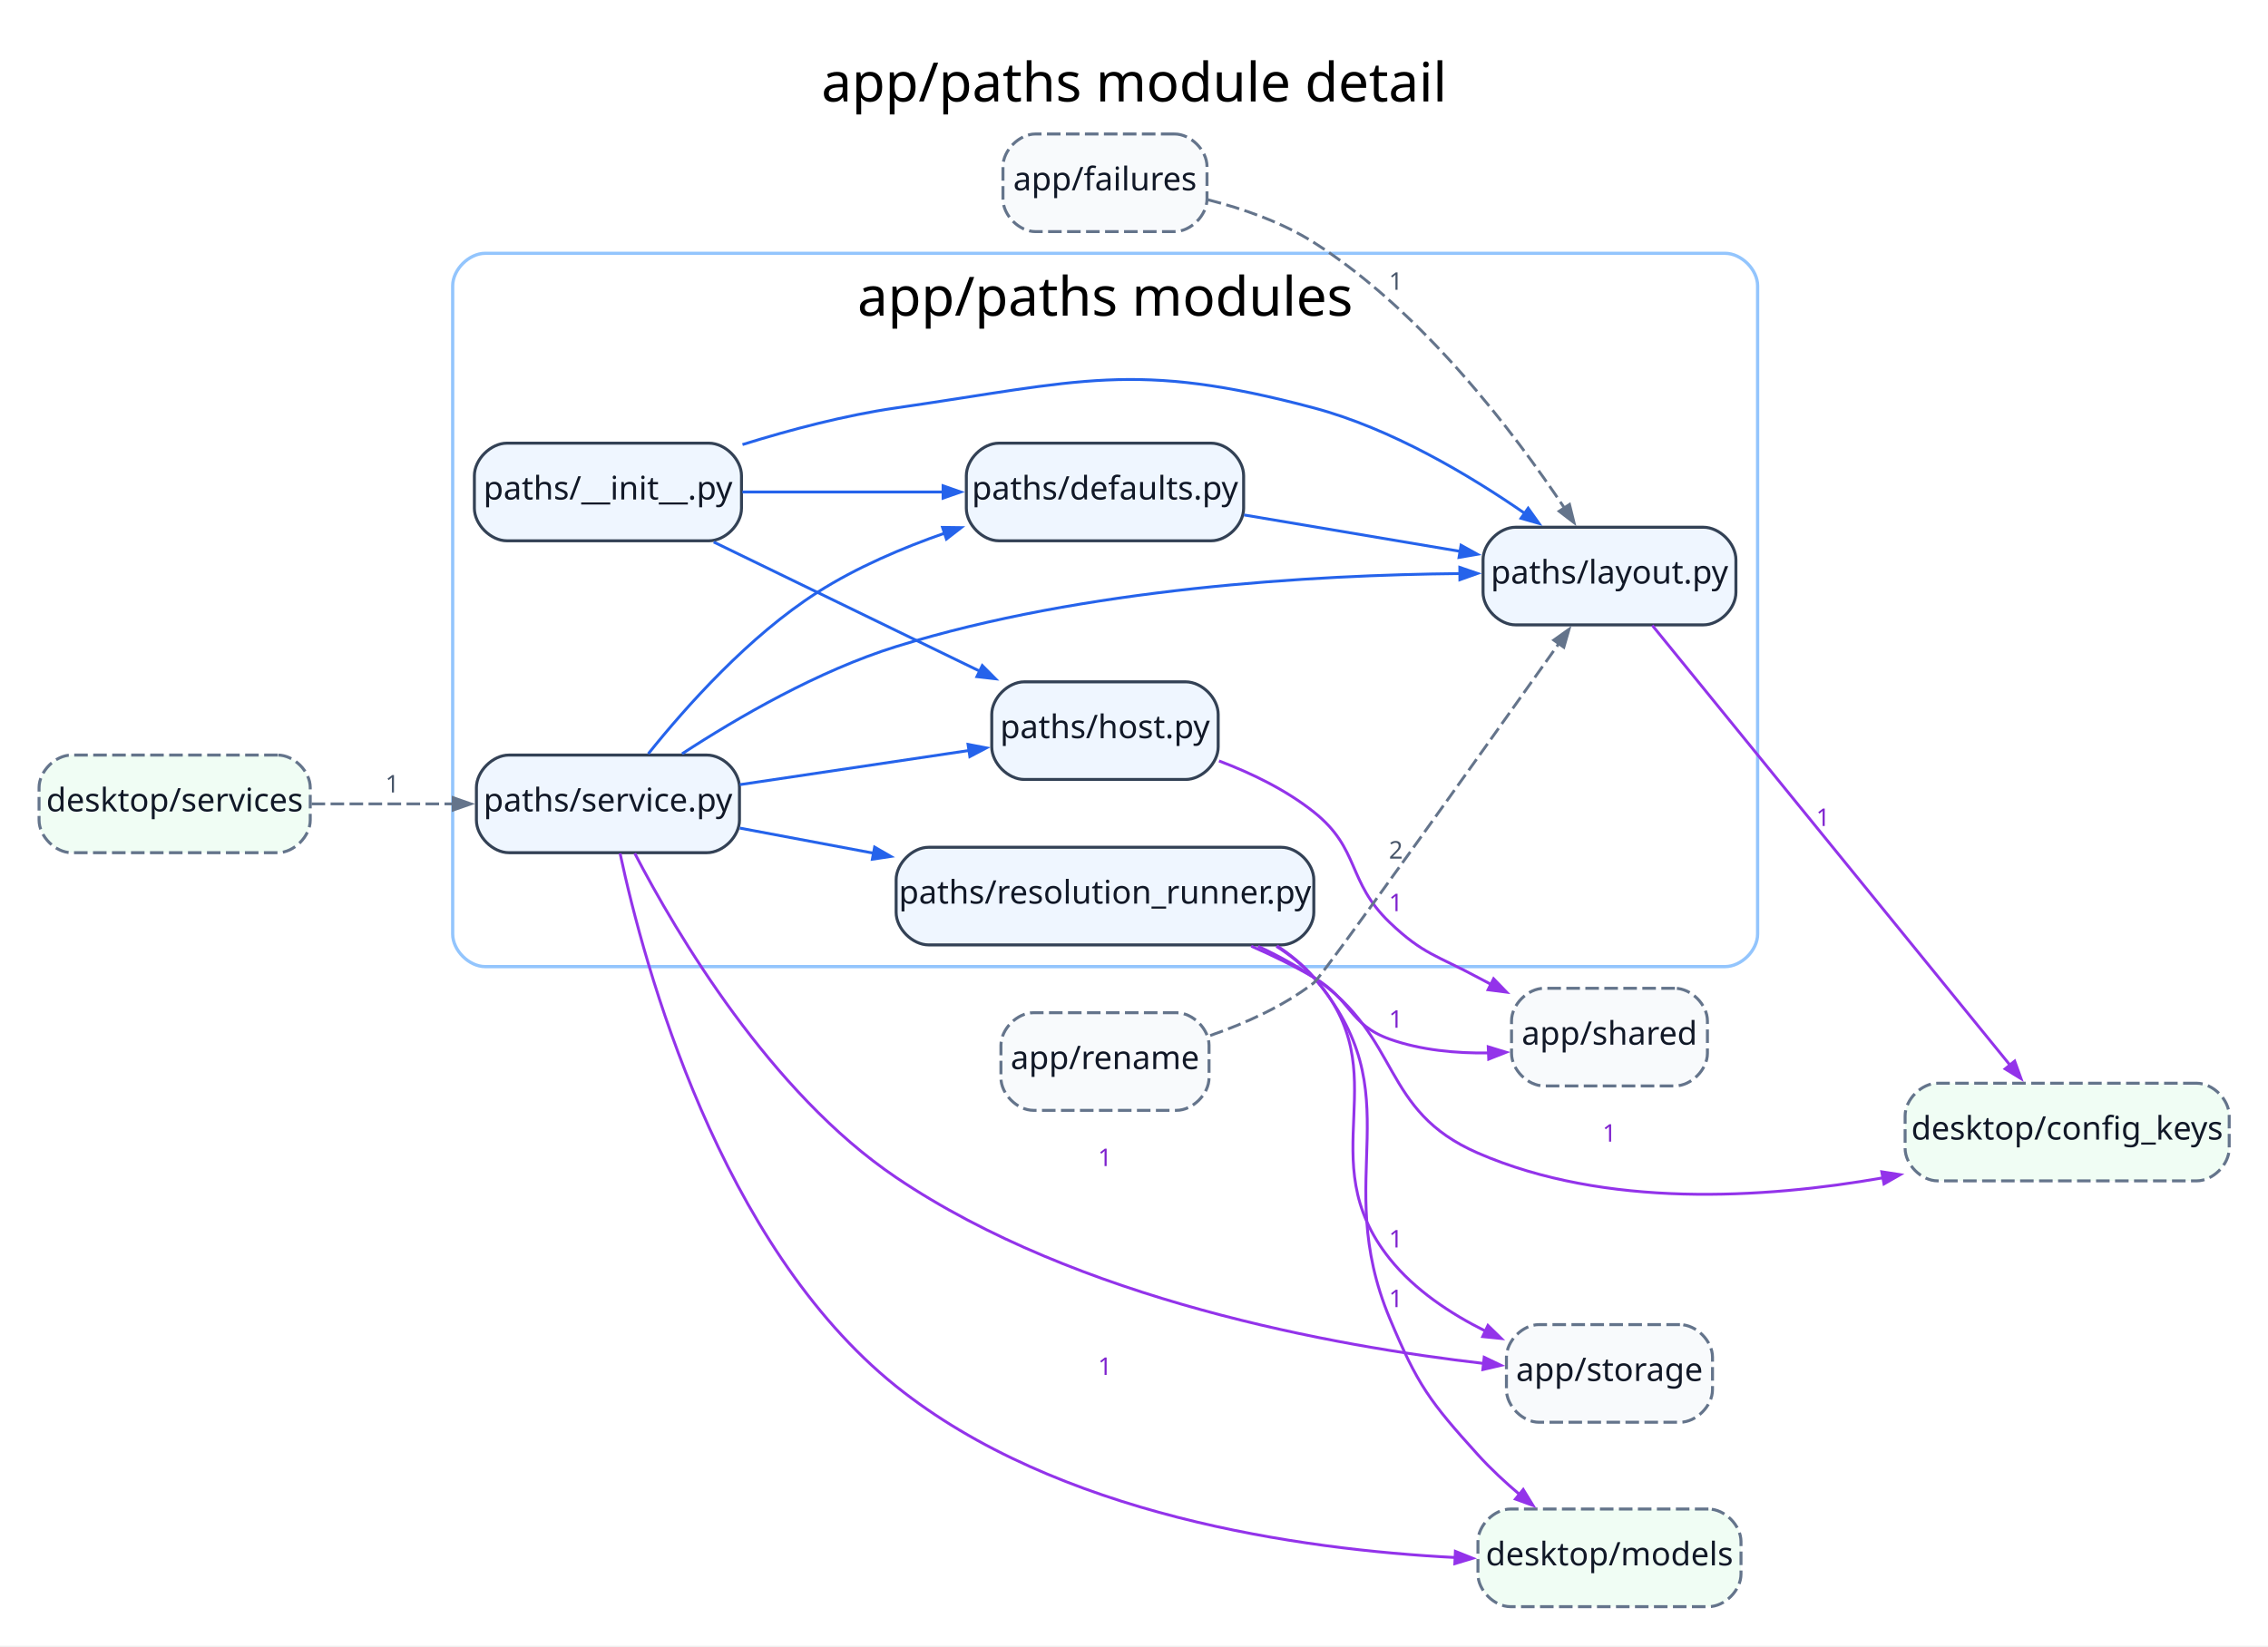
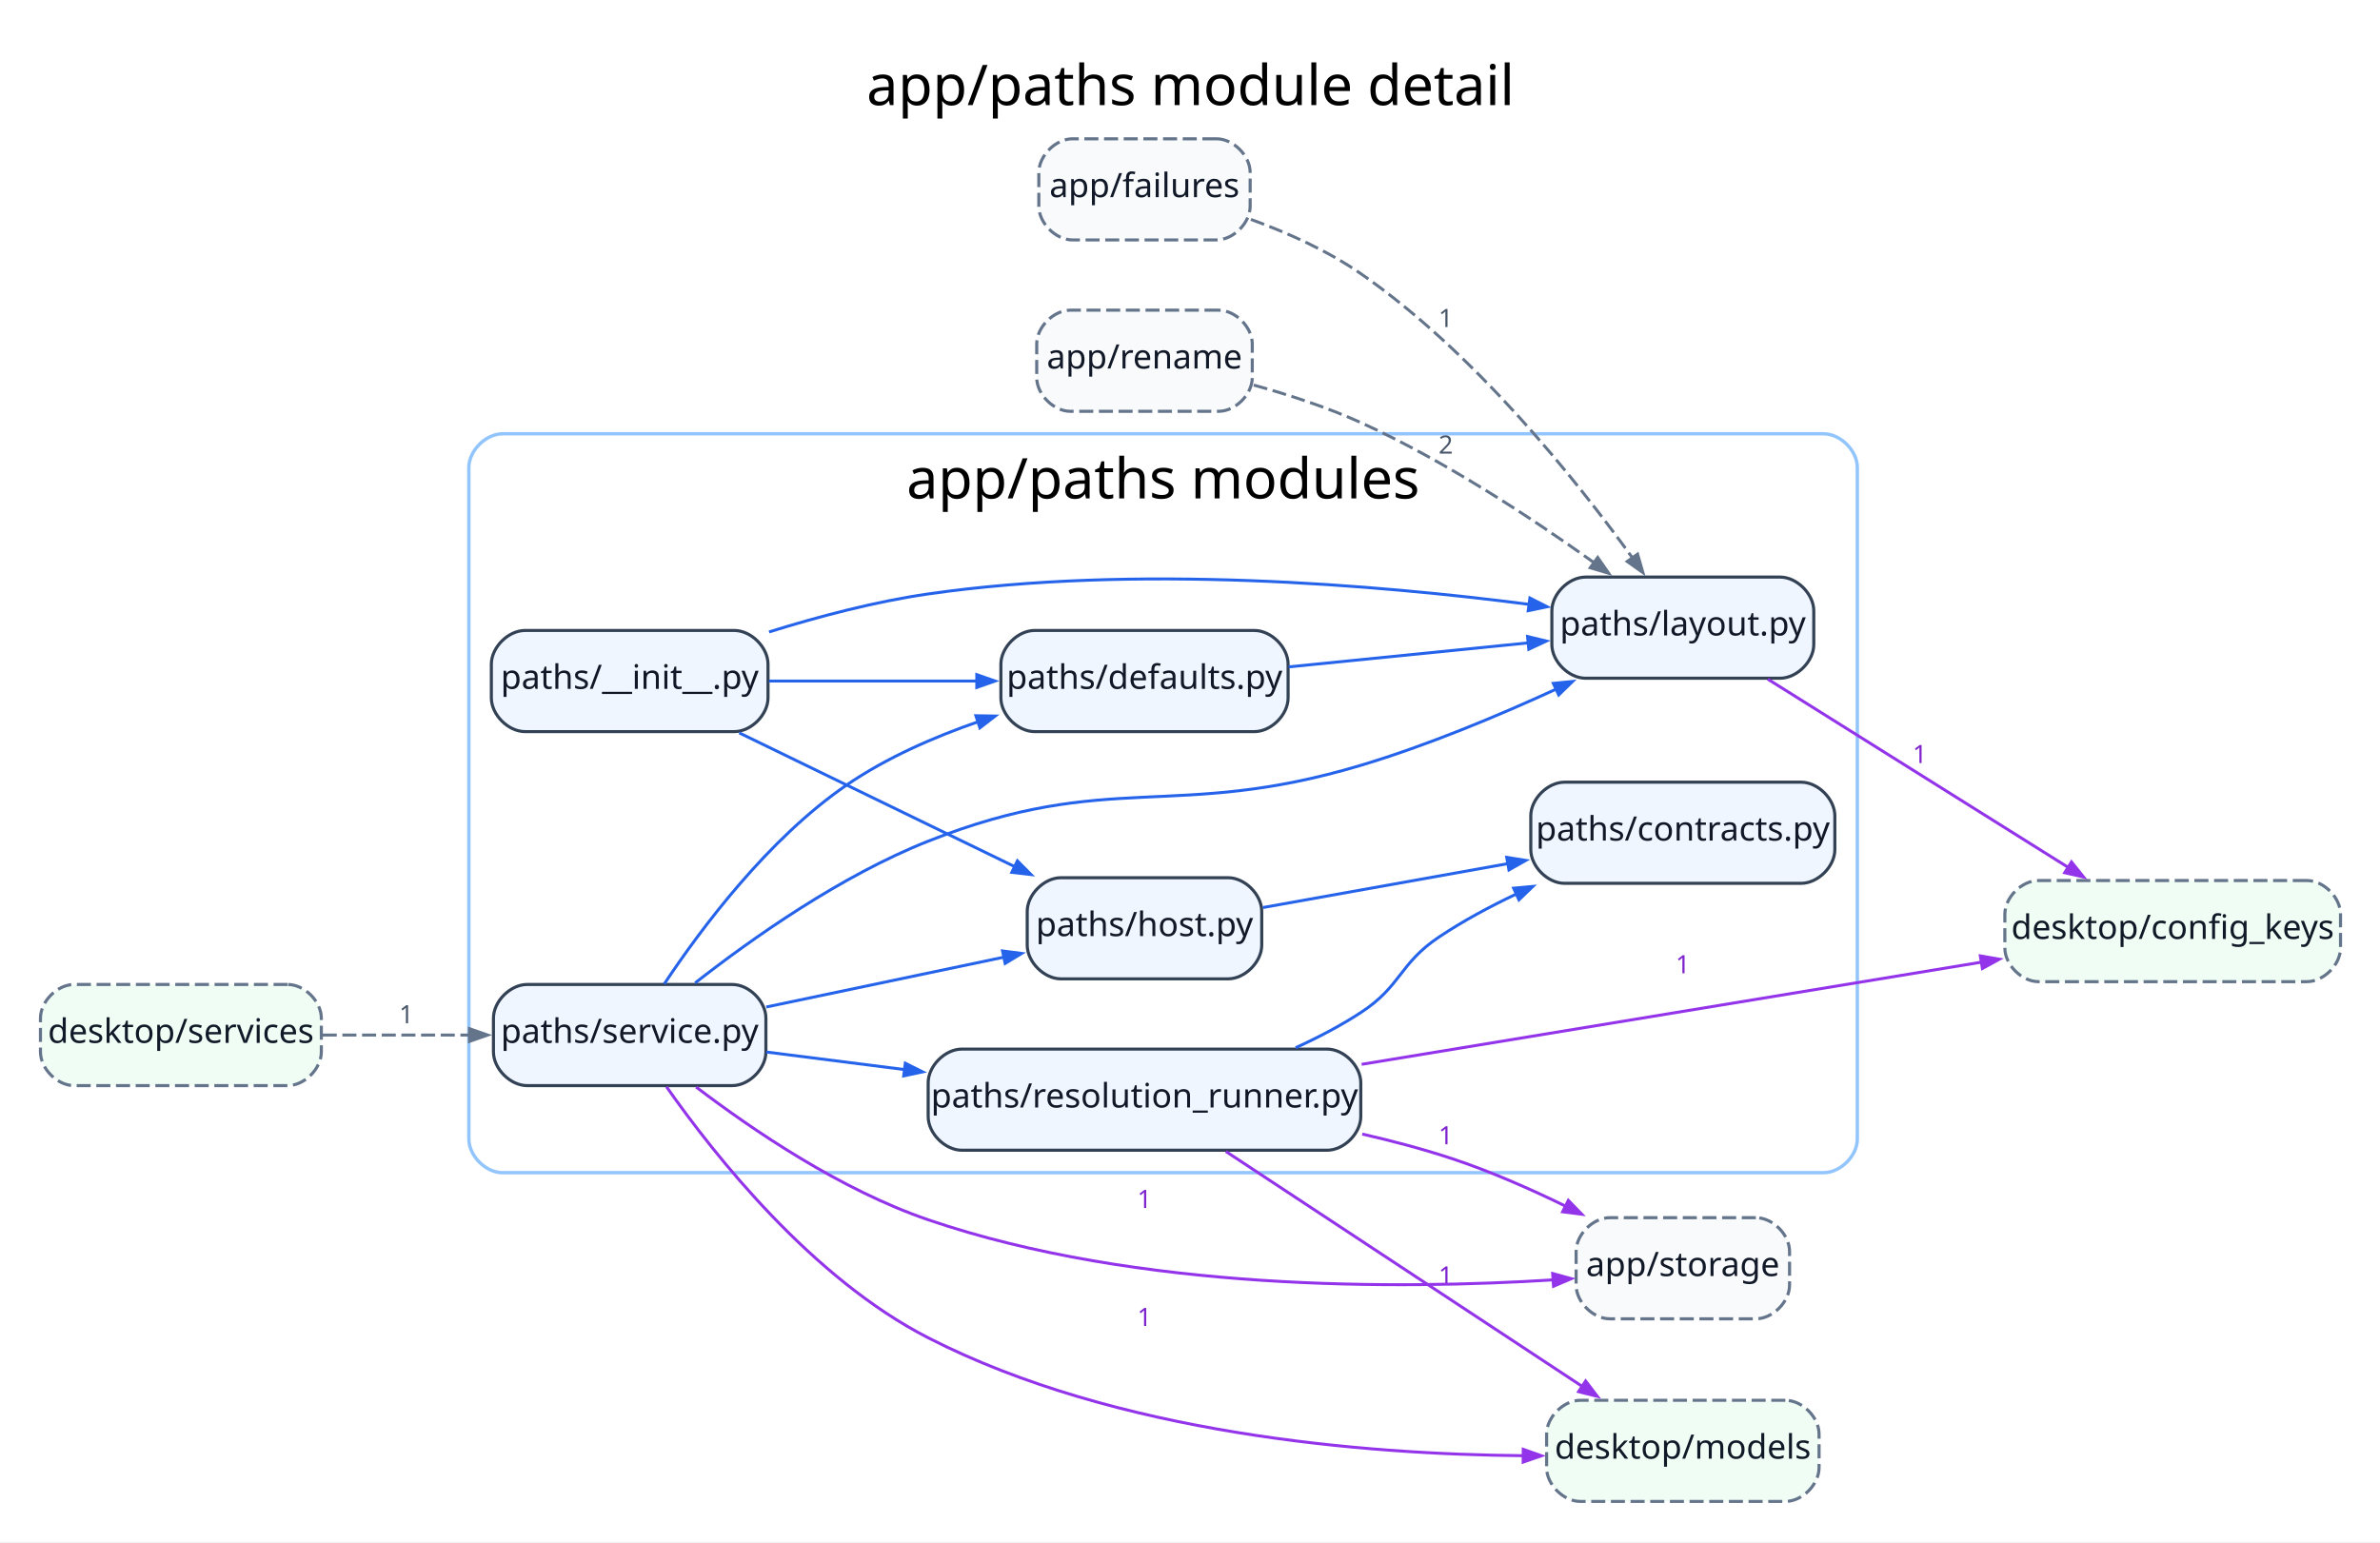
- <svg xmlns="http://www.w3.org/2000/svg" width="836pt" height="607pt" viewBox="0.00 0.00 836.00 607.00">
-   <g id="graph0" class="graph" transform="scale(1 1) rotate(0) translate(14.4 592.4)">
-     <polygon fill="white" stroke="none" points="-14.4,14.4 -14.4,-592.4 821.7,-592.4 821.7,14.4 -14.4,14.4" />
-     <text xml:space="preserve" text-anchor="middle" x="403.65" y="-555" font-family="Segoe UI" font-size="20.00">app/paths module detail</text>
+ <svg xmlns="http://www.w3.org/2000/svg" width="847pt" height="549pt" viewBox="0.00 0.00 847.00 549.00">
+   <g id="graph0" class="graph" transform="scale(1 1) rotate(0) translate(14.4 534.4)">
+     <polygon fill="white" stroke="none" points="-14.4,14.4 -14.4,-534.4 832.95,-534.4 832.95,14.4 -14.4,14.4" />
+     <text xml:space="preserve" text-anchor="middle" x="409.28" y="-497" font-family="Segoe UI" font-size="20.00">app/paths module detail</text>
    <g id="clust1" class="cluster">
-       <path fill="white" stroke="#93c5fd" stroke-width="1.2" d="M164.46,-236C164.46,-236 621.47,-236 621.47,-236 627.47,-236 633.47,-242 633.47,-248 633.47,-248 633.47,-487 633.47,-487 633.47,-493 627.47,-499 621.47,-499 621.47,-499 164.46,-499 164.46,-499 158.46,-499 152.46,-493 152.46,-487 152.46,-487 152.46,-248 152.46,-248 152.46,-242 158.46,-236 164.46,-236" />
-       <text xml:space="preserve" text-anchor="middle" x="392.96" y="-476" font-family="Segoe UI" font-size="20.00">app/paths modules</text>
+       <path fill="white" stroke="#93c5fd" stroke-width="1.2" d="M164.46,-117C164.46,-117 634.59,-117 634.59,-117 640.59,-117 646.59,-123 646.59,-129 646.59,-129 646.59,-368 646.59,-368 646.59,-374 640.59,-380 634.59,-380 634.59,-380 164.46,-380 164.46,-380 158.46,-380 152.46,-374 152.46,-368 152.46,-368 152.46,-129 152.46,-129 152.46,-123 158.46,-117 164.46,-117" />
+       <text xml:space="preserve" text-anchor="middle" x="399.53" y="-357" font-family="Segoe UI" font-size="20.00">app/paths modules</text>
    </g>
    <g id="node1" class="node">
-       <path fill="#eff6ff" stroke="#334155" stroke-width="1.1" d="M246.92,-429C246.92,-429 172.46,-429 172.46,-429 166.46,-429 160.46,-423 160.46,-417 160.46,-417 160.46,-405 160.46,-405 160.46,-399 166.46,-393 172.46,-393 172.46,-393 246.92,-393 246.92,-393 252.92,-393 258.92,-399 258.92,-405 258.92,-405 258.92,-417 258.92,-417 258.92,-423 252.92,-429 246.92,-429" />
-       <text xml:space="preserve" text-anchor="middle" x="209.69" y="-408.23" font-family="Segoe UI" font-size="12.00" fill="#111827">paths/__init__.py</text>
+       <path fill="#eff6ff" stroke="#334155" stroke-width="1.1" d="M246.92,-310C246.92,-310 172.46,-310 172.46,-310 166.46,-310 160.46,-304 160.46,-298 160.46,-298 160.46,-286 160.46,-286 160.46,-280 166.46,-274 172.46,-274 172.46,-274 246.92,-274 246.92,-274 252.92,-274 258.92,-280 258.92,-286 258.92,-286 258.92,-298 258.92,-298 258.92,-304 252.92,-310 246.92,-310" />
+       <text xml:space="preserve" text-anchor="middle" x="209.69" y="-289.23" font-family="Segoe UI" font-size="12.00" fill="#111827">paths/__init__.py</text>
+     </g>
+     <g id="node3" class="node">
+       <path fill="#eff6ff" stroke="#334155" stroke-width="1.1" d="M432.01,-310C432.01,-310 353.8,-310 353.8,-310 347.8,-310 341.8,-304 341.8,-298 341.8,-298 341.8,-286 341.8,-286 341.8,-280 347.8,-274 353.8,-274 353.8,-274 432.01,-274 432.01,-274 438.01,-274 444.01,-280 444.01,-286 444.01,-286 444.01,-298 444.01,-298 444.01,-304 438.01,-310 432.01,-310" />
+       <text xml:space="preserve" text-anchor="middle" x="392.9" y="-289.23" font-family="Segoe UI" font-size="12.00" fill="#111827">paths/defaults.py</text>
+     </g>
+     <g id="edge1" class="edge">
+       <path fill="none" stroke="#2563eb" stroke-width="1.05" d="M259.25,-292C282.04,-292 309.4,-292 333.33,-292" />
+       <polygon fill="#2563eb" stroke="#2563eb" stroke-width="1.05" points="333.22,-294.28 339.72,-292 333.22,-289.73 333.22,-294.28" />
+     </g>
+     <g id="node4" class="node">
+       <path fill="#eff6ff" stroke="#334155" stroke-width="1.1" d="M422.63,-222C422.63,-222 363.17,-222 363.17,-222 357.17,-222 351.17,-216 351.17,-210 351.17,-210 351.17,-198 351.17,-198 351.17,-192 357.17,-186 363.17,-186 363.17,-186 422.63,-186 422.63,-186 428.63,-186 434.63,-192 434.63,-198 434.63,-198 434.63,-210 434.63,-210 434.63,-216 428.63,-222 422.63,-222" />
+       <text xml:space="preserve" text-anchor="middle" x="392.9" y="-201.22" font-family="Segoe UI" font-size="12.00" fill="#111827">paths/host.py</text>
+     </g>
+     <g id="edge2" class="edge">
+       <path fill="none" stroke="#2563eb" stroke-width="1.05" d="M248.68,-273.55C277.31,-259.65 316.67,-240.53 346.88,-225.86" />
+       <polygon fill="#2563eb" stroke="#2563eb" stroke-width="1.05" points="347.68,-228 352.53,-223.12 345.69,-223.91 347.68,-228" />
+     </g>
+     <g id="node5" class="node">
+       <path fill="#eff6ff" stroke="#334155" stroke-width="1.1" d="M619.09,-329C619.09,-329 549.88,-329 549.88,-329 543.88,-329 537.88,-323 537.88,-317 537.88,-317 537.88,-305 537.88,-305 537.88,-299 543.88,-293 549.88,-293 549.88,-293 619.09,-293 619.09,-293 625.09,-293 631.09,-299 631.09,-305 631.09,-305 631.09,-317 631.09,-317 631.09,-323 625.09,-329 619.09,-329" />
+       <text xml:space="preserve" text-anchor="middle" x="584.49" y="-308.23" font-family="Segoe UI" font-size="12.00" fill="#111827">paths/layout.py</text>
+     </g>
+     <g id="edge3" class="edge">
+       <path fill="none" stroke="#2563eb" stroke-width="1.05" d="M259.29,-309.48C276.89,-314.96 297.07,-320.28 315.92,-323 389.61,-333.63 475.8,-326.27 530.02,-319.26" />
+       <polygon fill="#2563eb" stroke="#2563eb" stroke-width="1.05" points="530.06,-321.55 536.2,-318.44 529.46,-317.04 530.06,-321.55" />
    </g>
    <g id="node2" class="node">
-       <path fill="#eff6ff" stroke="#334155" stroke-width="1.1" d="M432.01,-429C432.01,-429 353.8,-429 353.8,-429 347.8,-429 341.8,-423 341.8,-417 341.8,-417 341.8,-405 341.8,-405 341.8,-399 347.8,-393 353.8,-393 353.8,-393 432.01,-393 432.01,-393 438.01,-393 444.01,-399 444.01,-405 444.01,-405 444.01,-417 444.01,-417 444.01,-423 438.01,-429 432.01,-429" />
-       <text xml:space="preserve" text-anchor="middle" x="392.9" y="-408.23" font-family="Segoe UI" font-size="12.00" fill="#111827">paths/defaults.py</text>
-     </g>
-     <g id="edge1" class="edge">
-       <path fill="none" stroke="#2563eb" stroke-width="1.05" d="M259.25,-411C282.04,-411 309.4,-411 333.33,-411" />
-       <polygon fill="#2563eb" stroke="#2563eb" stroke-width="1.05" points="333.22,-413.28 339.72,-411 333.22,-408.73 333.22,-413.28" />
-     </g>
-     <g id="node3" class="node">
-       <path fill="#eff6ff" stroke="#334155" stroke-width="1.1" d="M422.63,-341C422.63,-341 363.17,-341 363.17,-341 357.17,-341 351.17,-335 351.17,-329 351.17,-329 351.17,-317 351.17,-317 351.17,-311 357.17,-305 363.17,-305 363.17,-305 422.63,-305 422.63,-305 428.63,-305 434.63,-311 434.63,-317 434.63,-317 434.63,-329 434.63,-329 434.63,-335 428.63,-341 422.63,-341" />
-       <text xml:space="preserve" text-anchor="middle" x="392.9" y="-320.23" font-family="Segoe UI" font-size="12.00" fill="#111827">paths/host.py</text>
-     </g>
-     <g id="edge2" class="edge">
-       <path fill="none" stroke="#2563eb" stroke-width="1.05" d="M248.68,-392.55C277.31,-378.65 316.67,-359.53 346.88,-344.86" />
-       <polygon fill="#2563eb" stroke="#2563eb" stroke-width="1.05" points="347.68,-347 352.53,-342.12 345.69,-342.91 347.68,-347" />
-     </g>
-     <g id="node4" class="node">
-       <path fill="#eff6ff" stroke="#334155" stroke-width="1.1" d="M613.47,-398C613.47,-398 544.26,-398 544.26,-398 538.26,-398 532.26,-392 532.26,-386 532.26,-386 532.26,-374 532.26,-374 532.26,-368 538.26,-362 544.26,-362 544.26,-362 613.47,-362 613.47,-362 619.47,-362 625.47,-368 625.47,-374 625.47,-374 625.47,-386 625.47,-386 625.47,-392 619.47,-398 613.47,-398" />
-       <text xml:space="preserve" text-anchor="middle" x="578.86" y="-377.23" font-family="Segoe UI" font-size="12.00" fill="#111827">paths/layout.py</text>
-     </g>
-     <g id="edge3" class="edge">
-       <path fill="none" stroke="#2563eb" stroke-width="1.05" d="M259.29,-428.48C276.89,-433.96 297.07,-439.28 315.92,-442 383.65,-451.77 403.76,-459.63 469.88,-442 498.34,-434.41 527.09,-417.34 547.77,-403.02" />
-       <polygon fill="#2563eb" stroke="#2563eb" stroke-width="1.05" points="548.89,-405.02 552.88,-399.41 546.26,-401.3 548.89,-405.02" />
+       <path fill="#eff6ff" stroke="#334155" stroke-width="1.1" d="M626.59,-256C626.59,-256 542.38,-256 542.38,-256 536.38,-256 530.38,-250 530.38,-244 530.38,-244 530.38,-232 530.38,-232 530.38,-226 536.38,-220 542.38,-220 542.38,-220 626.59,-220 626.59,-220 632.59,-220 638.59,-226 638.59,-232 638.59,-232 638.59,-244 638.59,-244 638.59,-250 632.59,-256 626.59,-256" />
+       <text xml:space="preserve" text-anchor="middle" x="584.49" y="-235.22" font-family="Segoe UI" font-size="12.00" fill="#111827">paths/contracts.py</text>
    </g>
    <g id="edge4" class="edge">
-       <path fill="none" stroke="#2563eb" stroke-width="1.05" d="M444.17,-402.53C468.94,-398.35 498.84,-393.32 524.08,-389.06" />
-       <polygon fill="#2563eb" stroke="#2563eb" stroke-width="1.05" points="524.15,-391.36 530.18,-388.03 523.4,-386.87 524.15,-391.36" />
+       <path fill="none" stroke="#2563eb" stroke-width="1.05" d="M444.21,-297.04C470.57,-299.68 502.86,-302.92 529.71,-305.61" />
+       <polygon fill="#2563eb" stroke="#2563eb" stroke-width="1.05" points="529.22,-307.85 535.91,-306.23 529.67,-303.32 529.22,-307.85" />
+     </g>
+     <g id="edge5" class="edge">
+       <path fill="none" stroke="#2563eb" stroke-width="1.05" d="M435.04,-211.38C460.52,-215.95 493.72,-221.9 522.26,-227.02" />
+       <polygon fill="#2563eb" stroke="#2563eb" stroke-width="1.05" points="521.81,-229.25 528.61,-228.16 522.61,-224.77 521.81,-229.25" />
+     </g>
+     <g id="node11" class="node">
+       <path fill="#f0fdf4" stroke="#64748b" stroke-width="1.1" stroke-dasharray="5,2" d="M806.55,-221C806.55,-221 711.09,-221 711.09,-221 705.09,-221 699.09,-215 699.09,-209 699.09,-209 699.09,-197 699.09,-197 699.09,-191 705.09,-185 711.09,-185 711.09,-185 806.55,-185 806.55,-185 812.55,-185 818.55,-191 818.55,-197 818.55,-197 818.55,-209 818.55,-209 818.55,-215 812.55,-221 806.55,-221" />
+       <text xml:space="preserve" text-anchor="middle" x="758.82" y="-200.22" font-family="Segoe UI" font-size="12.00" fill="#111827">desktop/config_keys</text>
+     </g>
+     <g id="edge11" class="edge">
+       <path fill="none" stroke="#9333ea" stroke-width="1.05" d="M614.72,-292.68C644.31,-274.14 690.1,-245.44 721.88,-225.52" />
+       <polygon fill="#9333ea" stroke="#9333ea" stroke-width="1.05" points="722.8,-227.63 727.1,-222.25 720.38,-223.78 722.8,-227.63" />
+       <text xml:space="preserve" text-anchor="middle" x="668.84" y="-262.82" font-family="Segoe UI" font-size="9.00" fill="#7e22ce">1</text>
+     </g>
+     <g id="node6" class="node">
+       <path fill="#eff6ff" stroke="#334155" stroke-width="1.1" d="M457.88,-161C457.88,-161 327.92,-161 327.92,-161 321.92,-161 315.92,-155 315.92,-149 315.92,-149 315.92,-137 315.92,-137 315.92,-131 321.92,-125 327.92,-125 327.92,-125 457.88,-125 457.88,-125 463.88,-125 469.88,-131 469.88,-137 469.88,-137 469.88,-149 469.88,-149 469.88,-155 463.88,-161 457.88,-161" />
+       <text xml:space="preserve" text-anchor="middle" x="392.9" y="-140.22" font-family="Segoe UI" font-size="12.00" fill="#111827">paths/resolution_runner.py</text>
+     </g>
+     <g id="edge6" class="edge">
+       <path fill="none" stroke="#2563eb" stroke-width="1.05" d="M446.72,-161.49C454.74,-165.15 462.72,-169.33 469.88,-174 484.37,-183.44 483.49,-191.42 497.88,-201 506.36,-206.65 515.85,-211.76 525.34,-216.25" />
+       <polygon fill="#2563eb" stroke="#2563eb" stroke-width="1.05" points="524.27,-218.27 531.13,-218.9 526.16,-214.13 524.27,-218.27" />
+     </g>
+     <g id="node10" class="node">
+       <path fill="#f8fafc" stroke="#64748b" stroke-width="1.1" stroke-dasharray="5,2" d="M610.47,-101C610.47,-101 558.51,-101 558.51,-101 552.51,-101 546.51,-95 546.51,-89 546.51,-89 546.51,-77 546.51,-77 546.51,-71 552.51,-65 558.51,-65 558.51,-65 610.47,-65 610.47,-65 616.47,-65 622.47,-71 622.47,-77 622.47,-77 622.47,-89 622.47,-89 622.47,-95 616.47,-101 610.47,-101" />
+       <text xml:space="preserve" text-anchor="middle" x="584.49" y="-80.22" font-family="Segoe UI" font-size="12.00" fill="#111827">app/storage</text>
+     </g>
+     <g id="edge12" class="edge">
+       <path fill="none" stroke="#9333ea" stroke-width="1.05" d="M470.4,-130.76C481.25,-128.28 492.18,-125.38 502.38,-122 516.02,-117.48 530.33,-111.18 543.06,-104.95" />
+       <polygon fill="#9333ea" stroke="#9333ea" stroke-width="1.05" points="543.74,-107.16 548.54,-102.22 541.71,-103.09 543.74,-107.16" />
+       <text xml:space="preserve" text-anchor="middle" x="500.13" y="-127.11" font-family="Segoe UI" font-size="9.00" fill="#7e22ce">1</text>
+     </g>
+     <g id="edge13" class="edge">
+       <path fill="none" stroke="#9333ea" stroke-width="1.05" d="M470.19,-155.58C535.45,-166.34 628.46,-181.67 690.87,-191.96" />
+       <polygon fill="#9333ea" stroke="#9333ea" stroke-width="1.05" points="690.36,-194.18 697.14,-193 691.1,-189.69 690.36,-194.18" />
+       <text xml:space="preserve" text-anchor="middle" x="584.49" y="-187.98" font-family="Segoe UI" font-size="9.00" fill="#7e22ce">1</text>
+     </g>
+     <g id="node12" class="node">
+       <path fill="#f0fdf4" stroke="#64748b" stroke-width="1.1" stroke-dasharray="5,2" d="M620.97,-36C620.97,-36 548.01,-36 548.01,-36 542.01,-36 536.01,-30 536.01,-24 536.01,-24 536.01,-12 536.01,-12 536.01,-6 542.01,0 548.01,0 548.01,0 620.97,0 620.97,0 626.97,0 632.97,-6 632.97,-12 632.97,-12 632.97,-24 632.97,-24 632.97,-30 626.97,-36 620.97,-36" />
+       <text xml:space="preserve" text-anchor="middle" x="584.49" y="-15.22" font-family="Segoe UI" font-size="12.00" fill="#111827">desktop/models</text>
+     </g>
+     <g id="edge14" class="edge">
+       <path fill="none" stroke="#9333ea" stroke-width="1.05" d="M421.87,-124.56C455.62,-102.31 512.35,-64.9 548.83,-40.85" />
+       <polygon fill="#9333ea" stroke="#9333ea" stroke-width="1.05" points="549.9,-42.87 554.07,-37.39 547.39,-39.07 549.9,-42.87" />
+       <text xml:space="preserve" text-anchor="middle" x="500.13" y="-77.22" font-family="Segoe UI" font-size="9.00" fill="#7e22ce">1</text>
+     </g>
+     <g id="node7" class="node">
+       <path fill="#eff6ff" stroke="#334155" stroke-width="1.1" d="M246.17,-184C246.17,-184 173.21,-184 173.21,-184 167.21,-184 161.21,-178 161.21,-172 161.21,-172 161.21,-160 161.21,-160 161.21,-154 167.21,-148 173.21,-148 173.21,-148 246.17,-148 246.17,-148 252.17,-148 258.17,-154 258.17,-160 258.17,-160 258.17,-172 258.17,-172 258.17,-178 252.17,-184 246.17,-184" />
+       <text xml:space="preserve" text-anchor="middle" x="209.69" y="-163.22" font-family="Segoe UI" font-size="12.00" fill="#111827">paths/service.py</text>
+     </g>
+     <g id="edge7" class="edge">
+       <path fill="none" stroke="#2563eb" stroke-width="1.05" d="M222,-184.19C235.28,-204.16 259.06,-235.91 286.92,-255 301.02,-264.66 317.91,-272.06 333.98,-277.61" />
+       <polygon fill="#2563eb" stroke="#2563eb" stroke-width="1.05" points="332.9,-279.65 339.78,-279.54 334.33,-275.33 332.9,-279.65" />
+     </g>
+     <g id="edge8" class="edge">
+       <path fill="none" stroke="#2563eb" stroke-width="1.05" d="M258.3,-175.98C284.45,-181.47 316.82,-188.26 343.15,-193.78" />
+       <polygon fill="#2563eb" stroke="#2563eb" stroke-width="1.05" points="342.38,-195.94 349.2,-195.05 343.31,-191.49 342.38,-195.94" />
+     </g>
+     <g id="edge9" class="edge">
+       <path fill="none" stroke="#2563eb" stroke-width="1.05" d="M232.99,-184.55C253.32,-200.45 284.84,-222.7 315.92,-235 380.51,-260.57 403.32,-242.11 469.88,-262 493.54,-269.07 518.85,-279.67 539.57,-289.2" />
+       <polygon fill="#2563eb" stroke="#2563eb" stroke-width="1.05" points="538.4,-291.17 545.25,-291.85 540.32,-287.05 538.4,-291.17" />
+     </g>
+     <g id="edge10" class="edge">
+       <path fill="none" stroke="#2563eb" stroke-width="1.05" d="M258.3,-159.96C273.49,-158.03 290.77,-155.84 307.75,-153.68" />
+       <polygon fill="#2563eb" stroke="#2563eb" stroke-width="1.05" points="307.78,-155.97 313.95,-152.89 307.21,-151.46 307.78,-155.97" />
+     </g>
+     <g id="edge15" class="edge">
+       <path fill="none" stroke="#9333ea" stroke-width="1.05" d="M233.34,-147.5C253.65,-132.03 284.93,-110.84 315.92,-100.25 390.71,-74.7 483.99,-75.45 538.33,-78.86" />
+       <polygon fill="#9333ea" stroke="#9333ea" stroke-width="1.05" points="538.16,-81.13 544.8,-79.29 538.47,-76.59 538.16,-81.13" />
+       <text xml:space="preserve" text-anchor="middle" x="392.9" y="-104.45" font-family="Segoe UI" font-size="9.00" fill="#7e22ce">1</text>
+     </g>
+     <g id="edge16" class="edge">
+       <path fill="none" stroke="#9333ea" stroke-width="1.05" d="M222.8,-147.58C240.19,-122.78 274.73,-79.34 315.92,-58.25 383.07,-23.86 471.27,-16.78 527.68,-16.28" />
+       <polygon fill="#9333ea" stroke="#9333ea" stroke-width="1.05" points="527.69,-18.55 534.18,-16.25 527.67,-14 527.69,-18.55" />
+       <text xml:space="preserve" text-anchor="middle" x="392.9" y="-62.45" font-family="Segoe UI" font-size="9.00" fill="#7e22ce">1</text>
+     </g>
+     <g id="node8" class="node">
+       <path fill="#f8fafc" stroke="#64748b" stroke-width="1.1" stroke-dasharray="5,2" d="M418.51,-485C418.51,-485 367.3,-485 367.3,-485 361.3,-485 355.3,-479 355.3,-473 355.3,-473 355.3,-461 355.3,-461 355.3,-455 361.3,-449 367.3,-449 367.3,-449 418.51,-449 418.51,-449 424.51,-449 430.51,-455 430.51,-461 430.51,-461 430.51,-473 430.51,-473 430.51,-479 424.51,-485 418.51,-485" />
+       <text xml:space="preserve" text-anchor="middle" x="392.9" y="-464.23" font-family="Segoe UI" font-size="12.00" fill="#111827">app/failures</text>
+     </g>
+     <g id="edge17" class="edge">
+       <path fill="none" stroke="#64748b" stroke-width="1.05" stroke-dasharray="5,2" d="M430.79,-456.3C443.8,-451.56 458.11,-445.17 469.88,-437 510.43,-408.87 546.57,-363.58 566.7,-335.65" />
+       <polygon fill="#64748b" stroke="#64748b" stroke-width="1.05" points="568.39,-337.19 570.3,-330.58 564.68,-334.56 568.39,-337.19" />
+       <text xml:space="preserve" text-anchor="middle" x="500.13" y="-418" font-family="Segoe UI" font-size="9.00" fill="#475569">1</text>
    </g>
    <g id="node9" class="node">
-       <path fill="#f8fafc" stroke="#64748b" stroke-width="1.1" stroke-dasharray="5,2" d="M602.97,-228C602.97,-228 554.76,-228 554.76,-228 548.76,-228 542.76,-222 542.76,-216 542.76,-216 542.76,-204 542.76,-204 542.76,-198 548.76,-192 554.76,-192 554.76,-192 602.97,-192 602.97,-192 608.97,-192 614.97,-198 614.97,-204 614.97,-204 614.97,-216 614.97,-216 614.97,-222 608.97,-228 602.97,-228" />
-       <text xml:space="preserve" text-anchor="middle" x="578.86" y="-207.22" font-family="Segoe UI" font-size="12.00" fill="#111827">app/shared</text>
-     </g>
-     <g id="edge9" class="edge">
-       <path fill="none" stroke="#9333ea" stroke-width="1.05" d="M434.93,-311.84C446.99,-307.29 459.67,-301.13 469.88,-293 487.07,-279.31 482,-267.44 497.88,-252.25 510.18,-240.49 515.41,-240.09 530.38,-232 531.94,-231.16 533.53,-230.32 535.15,-229.48" />
-       <polygon fill="#9333ea" stroke="#9333ea" stroke-width="1.05" points="536.15,-231.53 540.94,-226.58 534.11,-227.46 536.15,-231.53" />
-       <text xml:space="preserve" text-anchor="middle" x="500.13" y="-256.45" font-family="Segoe UI" font-size="9.00" fill="#7e22ce">1</text>
-     </g>
-     <g id="node11" class="node">
-       <path fill="#f0fdf4" stroke="#64748b" stroke-width="1.1" stroke-dasharray="5,2" d="M795.3,-193C795.3,-193 699.84,-193 699.84,-193 693.84,-193 687.84,-187 687.84,-181 687.84,-181 687.84,-169 687.84,-169 687.84,-163 693.84,-157 699.84,-157 699.84,-157 795.3,-157 795.3,-157 801.3,-157 807.3,-163 807.3,-169 807.3,-169 807.3,-181 807.3,-181 807.3,-187 801.3,-193 795.3,-193" />
-       <text xml:space="preserve" text-anchor="middle" x="747.57" y="-172.22" font-family="Segoe UI" font-size="12.00" fill="#111827">desktop/config_keys</text>
-     </g>
-     <g id="edge10" class="edge">
-       <path fill="none" stroke="#9333ea" stroke-width="1.05" d="M594.65,-361.81C624.67,-324.9 692.74,-241.19 726.63,-199.52" />
-       <polygon fill="#9333ea" stroke="#9333ea" stroke-width="1.05" points="728.23,-201.16 730.57,-194.68 724.7,-198.29 728.23,-201.16" />
-       <text xml:space="preserve" text-anchor="middle" x="657.59" y="-287.85" font-family="Segoe UI" font-size="9.00" fill="#7e22ce">1</text>
-     </g>
-     <g id="node5" class="node">
-       <path fill="#eff6ff" stroke="#334155" stroke-width="1.1" d="M457.88,-280C457.88,-280 327.92,-280 327.92,-280 321.92,-280 315.92,-274 315.92,-268 315.92,-268 315.92,-256 315.92,-256 315.92,-250 321.92,-244 327.92,-244 327.92,-244 457.88,-244 457.88,-244 463.88,-244 469.88,-250 469.88,-256 469.88,-256 469.88,-268 469.88,-268 469.88,-274 463.88,-280 457.88,-280" />
-       <text xml:space="preserve" text-anchor="middle" x="392.9" y="-259.23" font-family="Segoe UI" font-size="12.00" fill="#111827">paths/resolution_runner.py</text>
-     </g>
-     <g id="edge11" class="edge">
-       <path fill="none" stroke="#9333ea" stroke-width="1.05" d="M446.8,-243.55C454.73,-240.09 462.66,-236.22 469.88,-232 483.72,-223.91 482.77,-214.61 497.88,-209.25 509.37,-205.17 522.38,-203.98 534.52,-204.17" />
-       <polygon fill="#9333ea" stroke="#9333ea" stroke-width="1.05" points="534.17,-206.43 540.76,-204.42 534.35,-201.89 534.17,-206.43" />
-       <text xml:space="preserve" text-anchor="middle" x="500.13" y="-213.45" font-family="Segoe UI" font-size="9.00" fill="#7e22ce">1</text>
-     </g>
-     <g id="node10" class="node">
-       <path fill="#f8fafc" stroke="#64748b" stroke-width="1.1" stroke-dasharray="5,2" d="M604.84,-104C604.84,-104 552.88,-104 552.88,-104 546.88,-104 540.88,-98 540.88,-92 540.88,-92 540.88,-80 540.88,-80 540.88,-74 546.88,-68 552.88,-68 552.88,-68 604.84,-68 604.84,-68 610.84,-68 616.84,-74 616.84,-80 616.84,-80 616.84,-92 616.84,-92 616.84,-98 610.84,-104 604.84,-104" />
-       <text xml:space="preserve" text-anchor="middle" x="578.86" y="-83.22" font-family="Segoe UI" font-size="12.00" fill="#111827">app/storage</text>
-     </g>
-     <g id="edge12" class="edge">
-       <path fill="none" stroke="#9333ea" stroke-width="1.05" d="M456.1,-243.47C461.2,-240.23 465.91,-236.44 469.88,-232 501.7,-196.38 468.06,-165.56 497.88,-128.25 507.06,-116.76 520.23,-108.02 533.24,-101.56" />
-       <polygon fill="#9333ea" stroke="#9333ea" stroke-width="1.05" points="534.06,-103.69 538.98,-98.88 532.13,-99.57 534.06,-103.69" />
-       <text xml:space="preserve" text-anchor="middle" x="500.13" y="-132.45" font-family="Segoe UI" font-size="9.00" fill="#7e22ce">1</text>
-     </g>
-     <g id="edge13" class="edge">
-       <path fill="none" stroke="#9333ea" stroke-width="1.05" d="M449.34,-243.49C456.51,-240.14 463.55,-236.31 469.88,-232 502.43,-209.83 494.25,-182.93 530.38,-167.25 577.34,-146.87 635.59,-150.39 679.79,-158.14" />
-       <polygon fill="#9333ea" stroke="#9333ea" stroke-width="1.05" points="679.23,-160.35 686.03,-159.29 680.05,-155.87 679.23,-160.35" />
-       <text xml:space="preserve" text-anchor="middle" x="578.86" y="-171.45" font-family="Segoe UI" font-size="9.00" fill="#7e22ce">1</text>
-     </g>
-     <g id="node12" class="node">
-       <path fill="#f0fdf4" stroke="#64748b" stroke-width="1.1" stroke-dasharray="5,2" d="M615.34,-36C615.34,-36 542.38,-36 542.38,-36 536.38,-36 530.38,-30 530.38,-24 530.38,-24 530.38,-12 530.38,-12 530.38,-6 536.38,0 542.38,0 542.38,0 615.34,0 615.34,0 621.34,0 627.34,-6 627.34,-12 627.34,-12 627.34,-24 627.34,-24 627.34,-30 621.34,-36 615.34,-36" />
-       <text xml:space="preserve" text-anchor="middle" x="578.86" y="-15.22" font-family="Segoe UI" font-size="12.00" fill="#111827">desktop/models</text>
-     </g>
-     <g id="edge14" class="edge">
-       <path fill="none" stroke="#9333ea" stroke-width="1.05" d="M456.31,-243.65C461.37,-240.38 466.01,-236.53 469.88,-232 507.07,-188.46 475.76,-159.06 497.88,-106.25 508.15,-81.72 512.54,-75.73 530.38,-56 535.06,-50.82 540.49,-45.79 545.97,-41.16" />
-       <polygon fill="#9333ea" stroke="#9333ea" stroke-width="1.05" points="547.07,-43.2 550.67,-37.33 544.19,-39.67 547.07,-43.2" />
-       <text xml:space="preserve" text-anchor="middle" x="500.13" y="-110.45" font-family="Segoe UI" font-size="9.00" fill="#7e22ce">1</text>
-     </g>
-     <g id="node6" class="node">
-       <path fill="#eff6ff" stroke="#334155" stroke-width="1.1" d="M246.17,-314C246.17,-314 173.21,-314 173.21,-314 167.21,-314 161.21,-308 161.21,-302 161.21,-302 161.21,-290 161.21,-290 161.21,-284 167.21,-278 173.21,-278 173.21,-278 246.17,-278 246.17,-278 252.17,-278 258.17,-284 258.17,-290 258.17,-290 258.17,-302 258.17,-302 258.17,-308 252.17,-314 246.17,-314" />
-       <text xml:space="preserve" text-anchor="middle" x="209.69" y="-293.23" font-family="Segoe UI" font-size="12.00" fill="#111827">paths/service.py</text>
-     </g>
-     <g id="edge5" class="edge">
-       <path fill="none" stroke="#2563eb" stroke-width="1.05" d="M224.56,-314.47C238.57,-331.97 261.7,-357.91 286.92,-374 301.26,-383.15 318.15,-390.38 334.14,-395.93" />
-       <polygon fill="#2563eb" stroke="#2563eb" stroke-width="1.05" points="333.02,-397.95 339.9,-397.86 334.46,-393.64 333.02,-397.95" />
-     </g>
-     <g id="edge6" class="edge">
-       <path fill="none" stroke="#2563eb" stroke-width="1.05" d="M258.3,-303.09C284.34,-306.97 316.55,-311.77 342.81,-315.69" />
-       <polygon fill="#2563eb" stroke="#2563eb" stroke-width="1.05" points="342.42,-317.93 349.19,-316.64 343.09,-313.43 342.42,-317.93" />
-     </g>
-     <g id="edge7" class="edge">
-       <path fill="none" stroke="#2563eb" stroke-width="1.05" d="M237.02,-314.47C257.52,-327.85 287.23,-345.08 315.92,-354 385.45,-375.61 469.89,-380.39 523.75,-380.92" />
-       <polygon fill="#2563eb" stroke="#2563eb" stroke-width="1.05" points="523.69,-383.2 530.21,-380.96 523.72,-378.65 523.69,-383.2" />
-     </g>
-     <g id="edge8" class="edge">
-       <path fill="none" stroke="#2563eb" stroke-width="1.05" d="M258.3,-287.07C273.49,-284.22 290.77,-280.97 307.75,-277.79" />
-       <polygon fill="#2563eb" stroke="#2563eb" stroke-width="1.05" points="307.99,-280.06 313.96,-276.62 307.15,-275.59 307.99,-280.06" />
-     </g>
-     <g id="edge15" class="edge">
-       <path fill="none" stroke="#9333ea" stroke-width="1.05" d="M219.58,-277.76C235,-248.09 269.53,-189.57 315.92,-158.25 382.81,-113.09 477.29,-96.02 532.6,-89.67" />
-       <polygon fill="#9333ea" stroke="#9333ea" stroke-width="1.05" points="532.68,-91.95 538.89,-88.98 532.18,-87.43 532.68,-91.95" />
-       <text xml:space="preserve" text-anchor="middle" x="392.9" y="-162.45" font-family="Segoe UI" font-size="9.00" fill="#7e22ce">1</text>
-     </g>
-     <g id="edge16" class="edge">
-       <path fill="none" stroke="#9333ea" stroke-width="1.05" d="M214.16,-277.75C223.08,-236.07 250.82,-133.47 315.92,-81.25 375.17,-33.72 464.63,-21.04 522.14,-18.12" />
-       <polygon fill="#9333ea" stroke="#9333ea" stroke-width="1.05" points="522.06,-20.4 528.45,-17.84 521.86,-15.86 522.06,-20.4" />
-       <text xml:space="preserve" text-anchor="middle" x="392.9" y="-85.45" font-family="Segoe UI" font-size="9.00" fill="#7e22ce">1</text>
-     </g>
-     <g id="node7" class="node">
-       <path fill="#f8fafc" stroke="#64748b" stroke-width="1.1" stroke-dasharray="5,2" d="M418.51,-543C418.51,-543 367.3,-543 367.3,-543 361.3,-543 355.3,-537 355.3,-531 355.3,-531 355.3,-519 355.3,-519 355.3,-513 361.3,-507 367.3,-507 367.3,-507 418.51,-507 418.51,-507 424.51,-507 430.51,-513 430.51,-519 430.51,-519 430.51,-531 430.51,-531 430.51,-537 424.51,-543 418.51,-543" />
-       <text xml:space="preserve" text-anchor="middle" x="392.9" y="-522.23" font-family="Segoe UI" font-size="12.00" fill="#111827">app/failures</text>
-     </g>
-     <g id="edge17" class="edge">
-       <path fill="none" stroke="#64748b" stroke-width="1.05" stroke-dasharray="5,2" d="M430.86,-518.75C443.88,-515.43 458.17,-510.44 469.88,-503 509.9,-477.57 543.62,-433.04 562.26,-405.1" />
-       <polygon fill="#64748b" stroke="#64748b" stroke-width="1.05" points="564.13,-406.4 565.79,-399.71 560.33,-403.9 564.13,-406.4" />
-       <text xml:space="preserve" text-anchor="middle" x="500.13" y="-485.55" font-family="Segoe UI" font-size="9.00" fill="#475569">1</text>
-     </g>
-     <g id="node8" class="node">
-       <path fill="#f8fafc" stroke="#64748b" stroke-width="1.1" stroke-dasharray="5,2" d="M419.26,-219C419.26,-219 366.55,-219 366.55,-219 360.55,-219 354.55,-213 354.55,-207 354.55,-207 354.55,-195 354.55,-195 354.55,-189 360.55,-183 366.55,-183 366.55,-183 419.26,-183 419.26,-183 425.26,-183 431.26,-189 431.26,-195 431.26,-195 431.26,-207 431.26,-207 431.26,-213 425.26,-219 419.26,-219" />
-       <text xml:space="preserve" text-anchor="middle" x="392.9" y="-198.22" font-family="Segoe UI" font-size="12.00" fill="#111827">app/rename</text>
+       <path fill="#f8fafc" stroke="#64748b" stroke-width="1.1" stroke-dasharray="5,2" d="M419.26,-424C419.26,-424 366.55,-424 366.55,-424 360.55,-424 354.55,-418 354.55,-412 354.55,-412 354.55,-400 354.55,-400 354.55,-394 360.55,-388 366.55,-388 366.55,-388 419.26,-388 419.26,-388 425.26,-388 431.26,-394 431.26,-400 431.26,-400 431.26,-412 431.26,-412 431.26,-418 425.26,-424 419.26,-424" />
+       <text xml:space="preserve" text-anchor="middle" x="392.9" y="-403.23" font-family="Segoe UI" font-size="12.00" fill="#111827">app/rename</text>
    </g>
    <g id="edge18" class="edge">
-       <path fill="none" stroke="#64748b" stroke-width="1.05" stroke-dasharray="5,2" d="M431.69,-210.59C444.65,-215.08 458.69,-221.39 469.88,-230 472.89,-232.32 530.53,-313.28 560.33,-355.28" />
-       <polygon fill="#64748b" stroke="#64748b" stroke-width="1.05" points="558.33,-356.38 563.95,-360.37 562.04,-353.75 558.33,-356.38" />
-       <text xml:space="preserve" text-anchor="middle" x="500.13" y="-275.82" font-family="Segoe UI" font-size="9.00" fill="#475569">2</text>
+       <path fill="none" stroke="#64748b" stroke-width="1.05" stroke-dasharray="5,2" d="M431.77,-397.35C444.19,-393.91 457.88,-389.45 469.88,-384 499.8,-370.41 531.01,-349.81 553.13,-333.96" />
+       <polygon fill="#64748b" stroke="#64748b" stroke-width="1.05" points="554.19,-336.01 558.12,-330.35 551.52,-332.32 554.19,-336.01" />
+       <text xml:space="preserve" text-anchor="middle" x="500.13" y="-372.94" font-family="Segoe UI" font-size="9.00" fill="#475569">2</text>
    </g>
    <g id="node13" class="node">
-       <path fill="#f0fdf4" stroke="#64748b" stroke-width="1.1" stroke-dasharray="5,2" d="M87.96,-314C87.96,-314 12,-314 12,-314 6,-314 0,-308 0,-302 0,-302 0,-290 0,-290 0,-284 6,-278 12,-278 12,-278 87.96,-278 87.96,-278 93.96,-278 99.96,-284 99.96,-290 99.96,-290 99.96,-302 99.96,-302 99.96,-308 93.96,-314 87.96,-314" />
-       <text xml:space="preserve" text-anchor="middle" x="49.98" y="-293.23" font-family="Segoe UI" font-size="12.00" fill="#111827">desktop/services</text>
+       <path fill="#f0fdf4" stroke="#64748b" stroke-width="1.1" stroke-dasharray="5,2" d="M87.96,-184C87.96,-184 12,-184 12,-184 6,-184 0,-178 0,-172 0,-172 0,-160 0,-160 0,-154 6,-148 12,-148 12,-148 87.96,-148 87.96,-148 93.96,-148 99.96,-154 99.96,-160 99.96,-160 99.96,-172 99.96,-172 99.96,-178 93.96,-184 87.96,-184" />
+       <text xml:space="preserve" text-anchor="middle" x="49.98" y="-163.22" font-family="Segoe UI" font-size="12.00" fill="#111827">desktop/services</text>
    </g>
    <g id="edge19" class="edge">
-       <path fill="none" stroke="#64748b" stroke-width="1.05" stroke-dasharray="5,2" d="M100.45,-296C117.13,-296 135.87,-296 153,-296" />
-       <polygon fill="#64748b" stroke="#64748b" stroke-width="1.05" points="152.66,-298.28 159.16,-296 152.66,-293.73 152.66,-298.28" />
-       <text xml:space="preserve" text-anchor="middle" x="130.21" y="-300.2" font-family="Segoe UI" font-size="9.00" fill="#475569">1</text>
+       <path fill="none" stroke="#64748b" stroke-width="1.05" stroke-dasharray="5,2" d="M100.45,-166C117.13,-166 135.87,-166 153,-166" />
+       <polygon fill="#64748b" stroke="#64748b" stroke-width="1.05" points="152.66,-168.28 159.16,-166 152.66,-163.73 152.66,-168.28" />
+       <text xml:space="preserve" text-anchor="middle" x="130.21" y="-170.2" font-family="Segoe UI" font-size="9.00" fill="#475569">1</text>
    </g>
  </g>
</svg>
